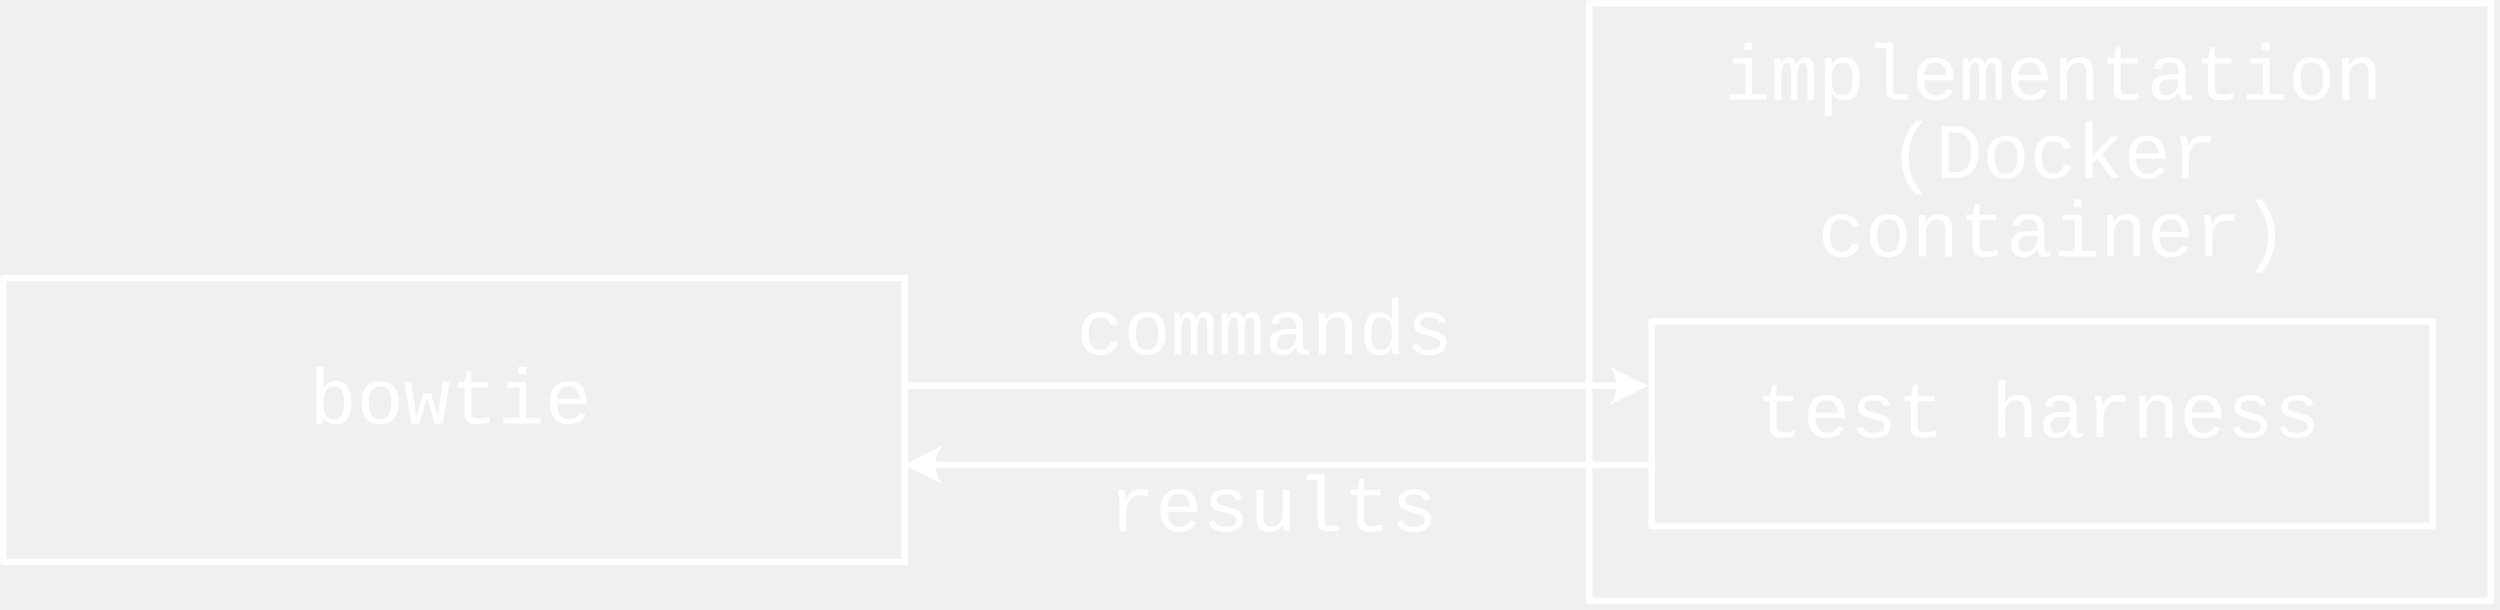
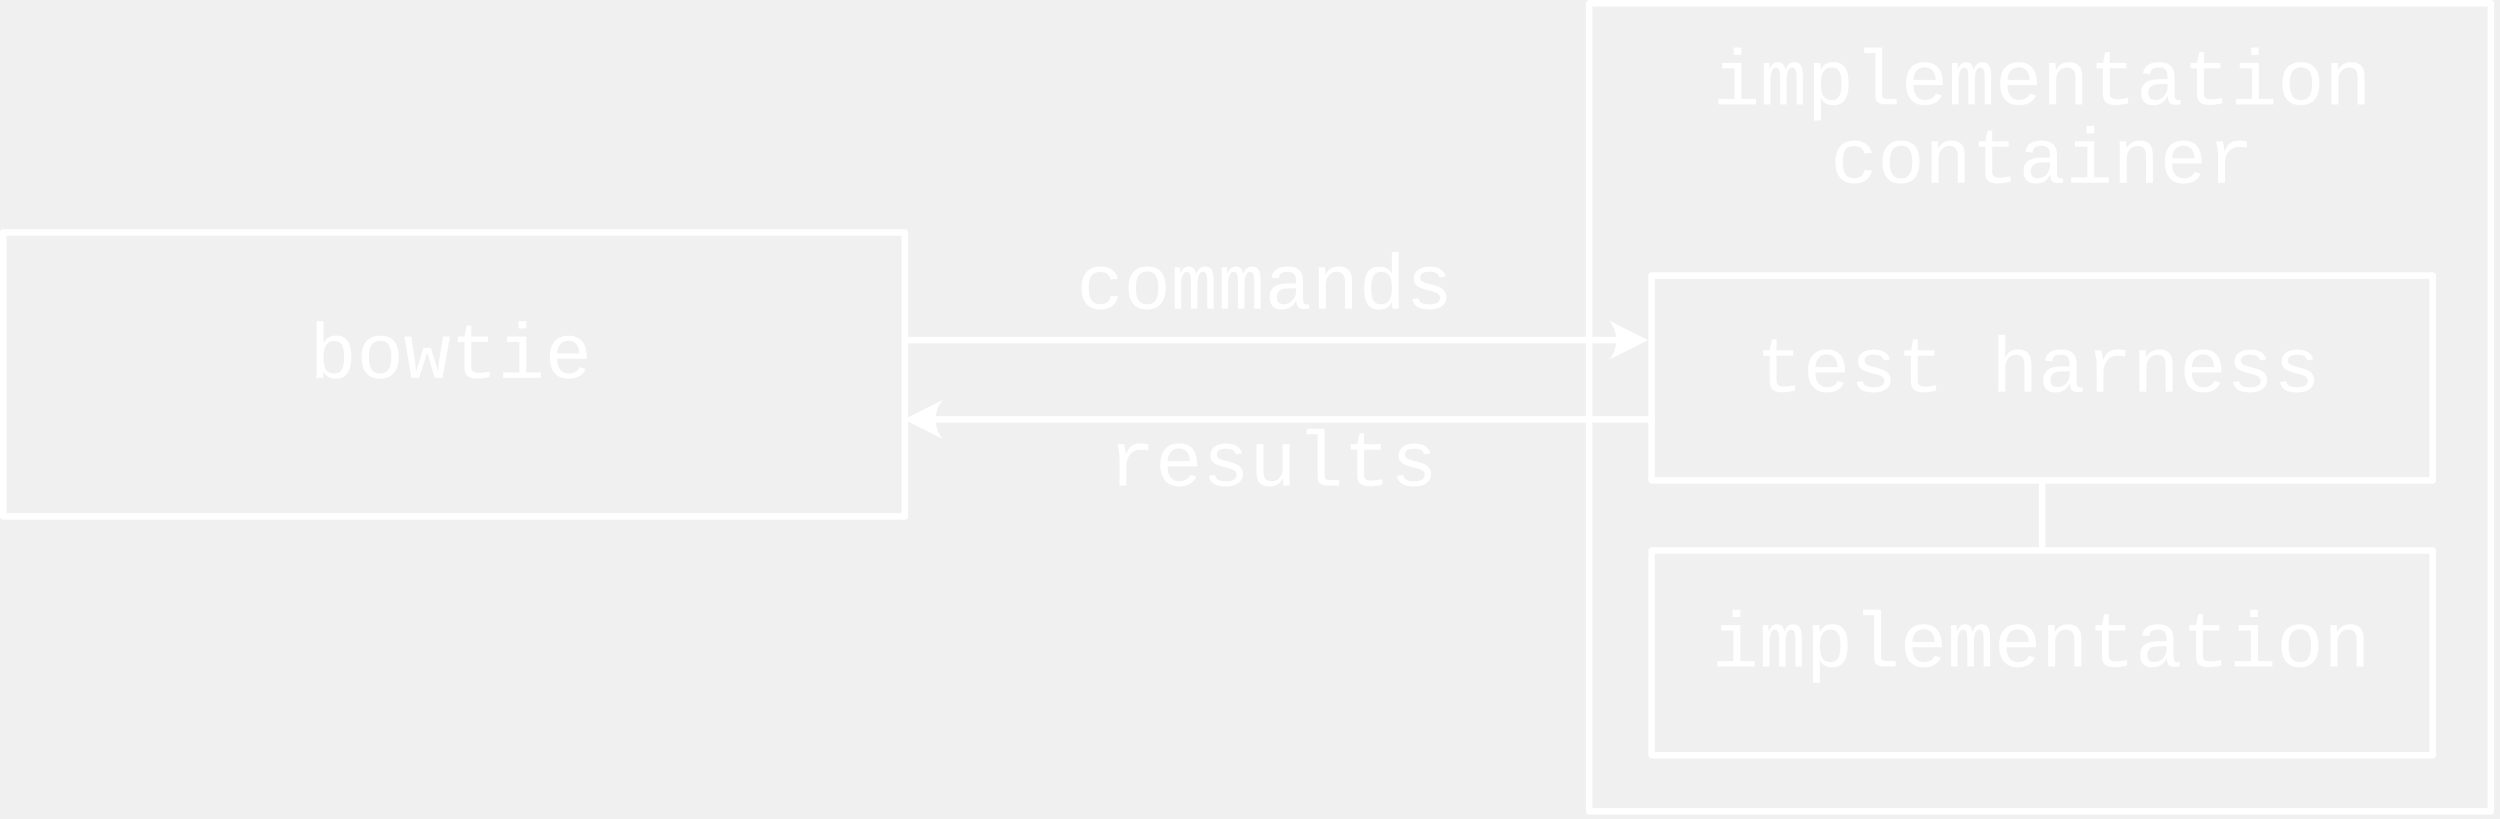
- <svg xmlns="http://www.w3.org/2000/svg" width="100%" height="100%" viewBox="0 0 287 70" version="1.1" xml:space="preserve" style="fill-rule:evenodd;clip-rule:evenodd;stroke-linecap:round;stroke-linejoin:round;stroke-miterlimit:1.5;">
-   <rect x="182.442" y="0.375" width="103.503" height="68.625" style="fill:#ebebeb;fill-opacity:0;stroke:#fff;stroke-width:0.75px;" />
-   <rect x="189.607" y="36.872" width="89.667" height="23.507" style="fill:#ebebeb;fill-opacity:0;stroke:#fff;stroke-width:0.75px;" />
-   <text x="201.591px" y="50.193px" style="font-family:'CourierNewPSMT', 'Courier New', monospace;font-size:9px;fill:#fff;">test harness</text>
-   <text x="123.587px" y="40.671px" style="font-family:'CourierNewPSMT', 'Courier New', monospace;font-size:9px;fill:#fff;">commands</text>
-   <path d="M184.7,42.027l4.5,2.25l-4.5,2.25c1.125,-1.125 1.125,-3.375 0,-4.5Z" style="fill:#fff;" />
-   <path d="M104.201,44.277l81.399,-0" style="fill:none;stroke:#fff;stroke-width:0.75px;" />
-   <text x="127.225px" y="60.977px" style="font-family:'CourierNewPSMT', 'Courier New', monospace;font-size:9px;fill:#fff;">results</text>
-   <path d="M108.26,51.129l-4.5,2.25l4.5,2.25c-1.125,-1.125 -1.125,-3.375 0,-4.5Z" style="fill:#fff;" />
-   <path d="M107.36,53.379l82.28,0" style="fill:none;stroke:#fff;stroke-width:0.75px;" />
-   <g transform="matrix(0.75,0,0,0.75,82.084,-57.297)">
+ <svg xmlns="http://www.w3.org/2000/svg" width="100%" height="100%" viewBox="0 0 287 94" version="1.1" xml:space="preserve" style="fill-rule:evenodd;clip-rule:evenodd;stroke-linecap:round;stroke-linejoin:round;stroke-miterlimit:1.5;">
+   <rect x="182.442" y="0.375" width="103.503" height="92.769" style="fill:#ebebeb;fill-opacity:0;stroke:#fff;stroke-width:0.75px;" />
+   <rect x="189.607" y="31.642" width="89.667" height="23.507" style="fill:#ebebeb;fill-opacity:0;stroke:#fff;stroke-width:0.75px;" />
+   <text x="201.591px" y="44.962px" style="font-family:'CourierNewPSMT', 'Courier New', monospace;font-size:9px;fill:#fff;">test harness</text>
+   <rect x="189.607" y="63.194" width="89.667" height="23.507" style="fill:#ebebeb;fill-opacity:0;stroke:#fff;stroke-width:0.75px;" />
+   <text x="196.511px" y="76.514px" style="font-family:'CourierNewPSMT', 'Courier New', monospace;font-size:9px;fill:#fff;">implementation</text>
+   <text x="123.587px" y="35.44px" style="font-family:'CourierNewPSMT', 'Courier New', monospace;font-size:9px;fill:#fff;">commands</text>
+   <path d="M184.7,36.797l4.5,2.25l-4.5,2.25c1.125,-1.125 1.125,-3.375 0,-4.5Z" style="fill:#fff;" />
+   <path d="M104.201,39.047l81.399,-0" style="fill:none;stroke:#fff;stroke-width:0.75px;" />
+   <text x="127.225px" y="55.747px" style="font-family:'CourierNewPSMT', 'Courier New', monospace;font-size:9px;fill:#fff;">results</text>
+   <path d="M108.26,45.899l-4.5,2.25l4.5,2.25c-1.125,-1.125 -1.125,-3.375 0,-4.5Z" style="fill:#fff;" />
+   <path d="M107.36,48.149l82.28,0" style="fill:none;stroke:#fff;stroke-width:0.75px;" />
+   <g transform="matrix(0.75,0,0,0.75,80.8308,-56.7488)">
    <text x="154.404px" y="91.637px" style="font-family:'CourierNewPSMT', 'Courier New', monospace;font-size:12px;fill:#fff;">implementation</text>
-     <text x="179.608px" y="103.637px" style="font-family:'CourierNewPSMT', 'Courier New', monospace;font-size:12px;fill:#fff;">(Docker</text>
-     <text x="168.806px" y="115.637px" style="font-family:'CourierNewPSMT', 'Courier New', monospace;font-size:12px;fill:#fff;">container)</text>
+     <text x="172.407px" y="103.637px" style="font-family:'CourierNewPSMT', 'Courier New', monospace;font-size:12px;fill:#fff;">container</text>
  </g>
-   <rect x="0.375" y="31.916" width="103.503" height="32.6" style="fill:#ebebeb;fill-opacity:0;stroke:#fff;stroke-width:0.75px;" />
-   <text x="35.537px" y="48.613px" style="font-family:'CourierNewPSMT', 'Courier New', monospace;font-size:9px;fill:#fff;">bowtie</text>
+   <rect x="0.375" y="26.686" width="103.503" height="32.6" style="fill:#ebebeb;fill-opacity:0;stroke:#fff;stroke-width:0.75px;" />
+   <text x="35.537px" y="43.383px" style="font-family:'CourierNewPSMT', 'Courier New', monospace;font-size:9px;fill:#fff;">bowtie</text>
+   <path d="M234.44,55.437l-0,7.37" style="fill:none;stroke:#fff;stroke-width:0.75px;" />
</svg>
